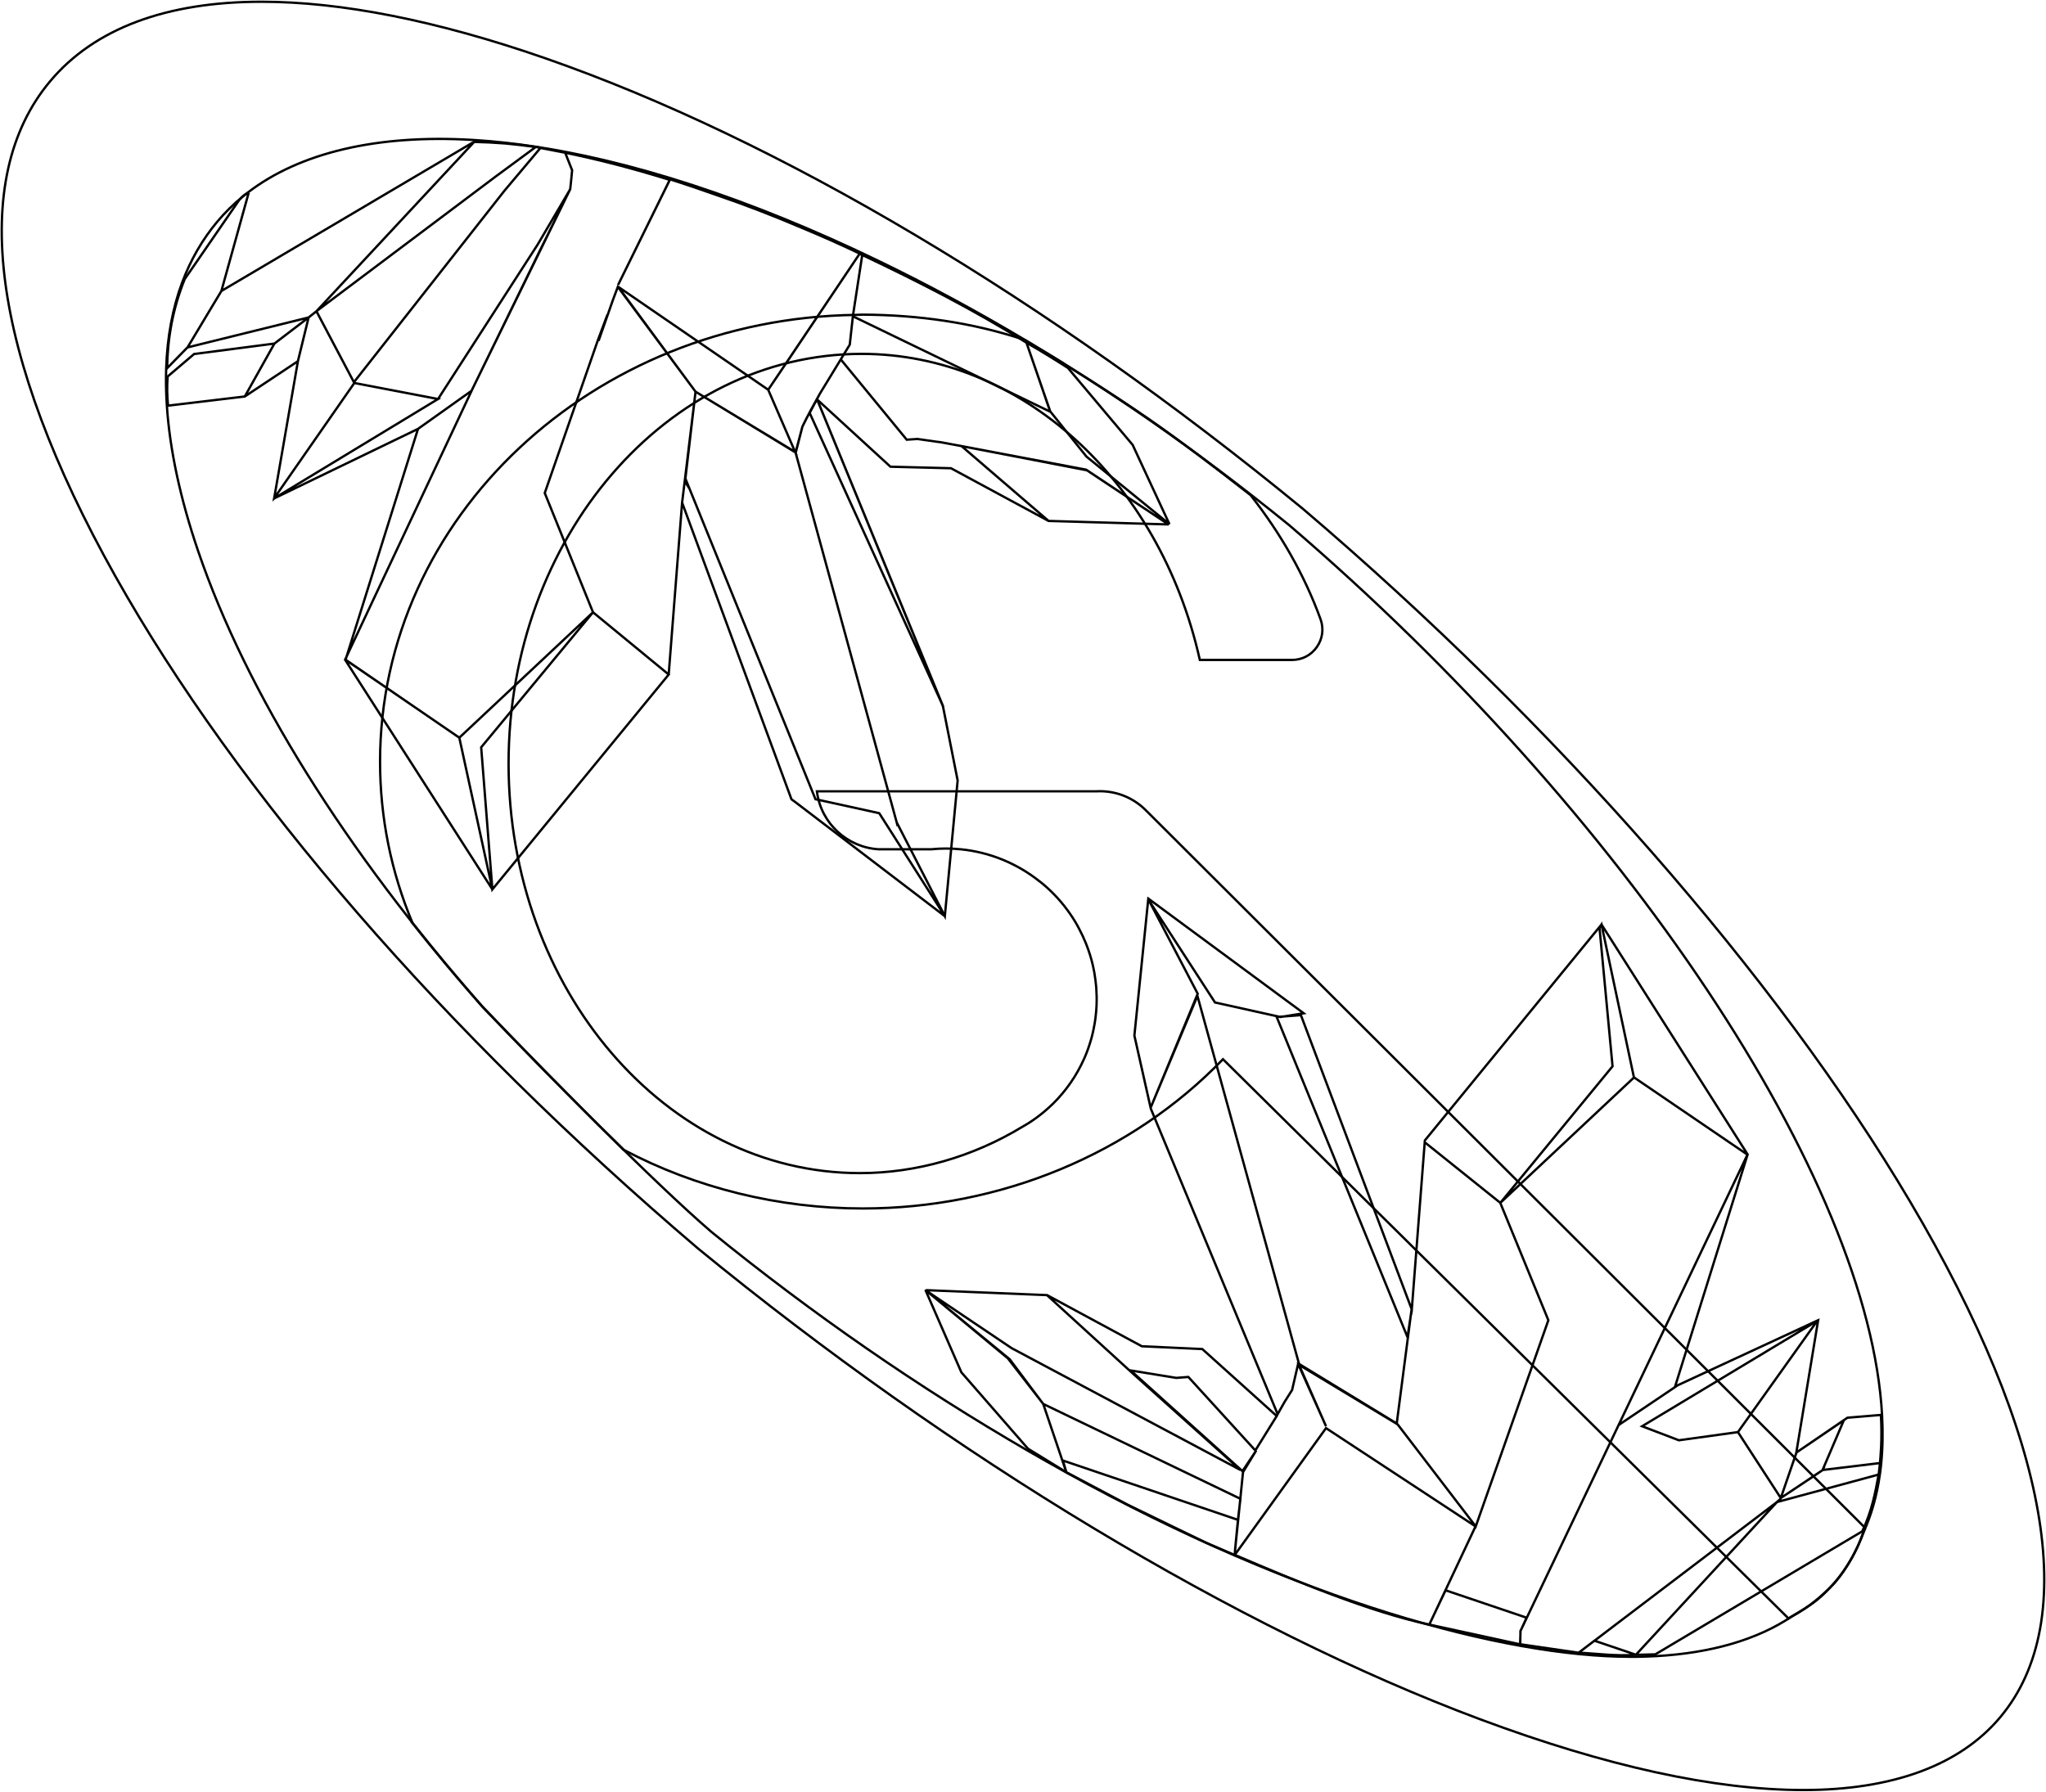
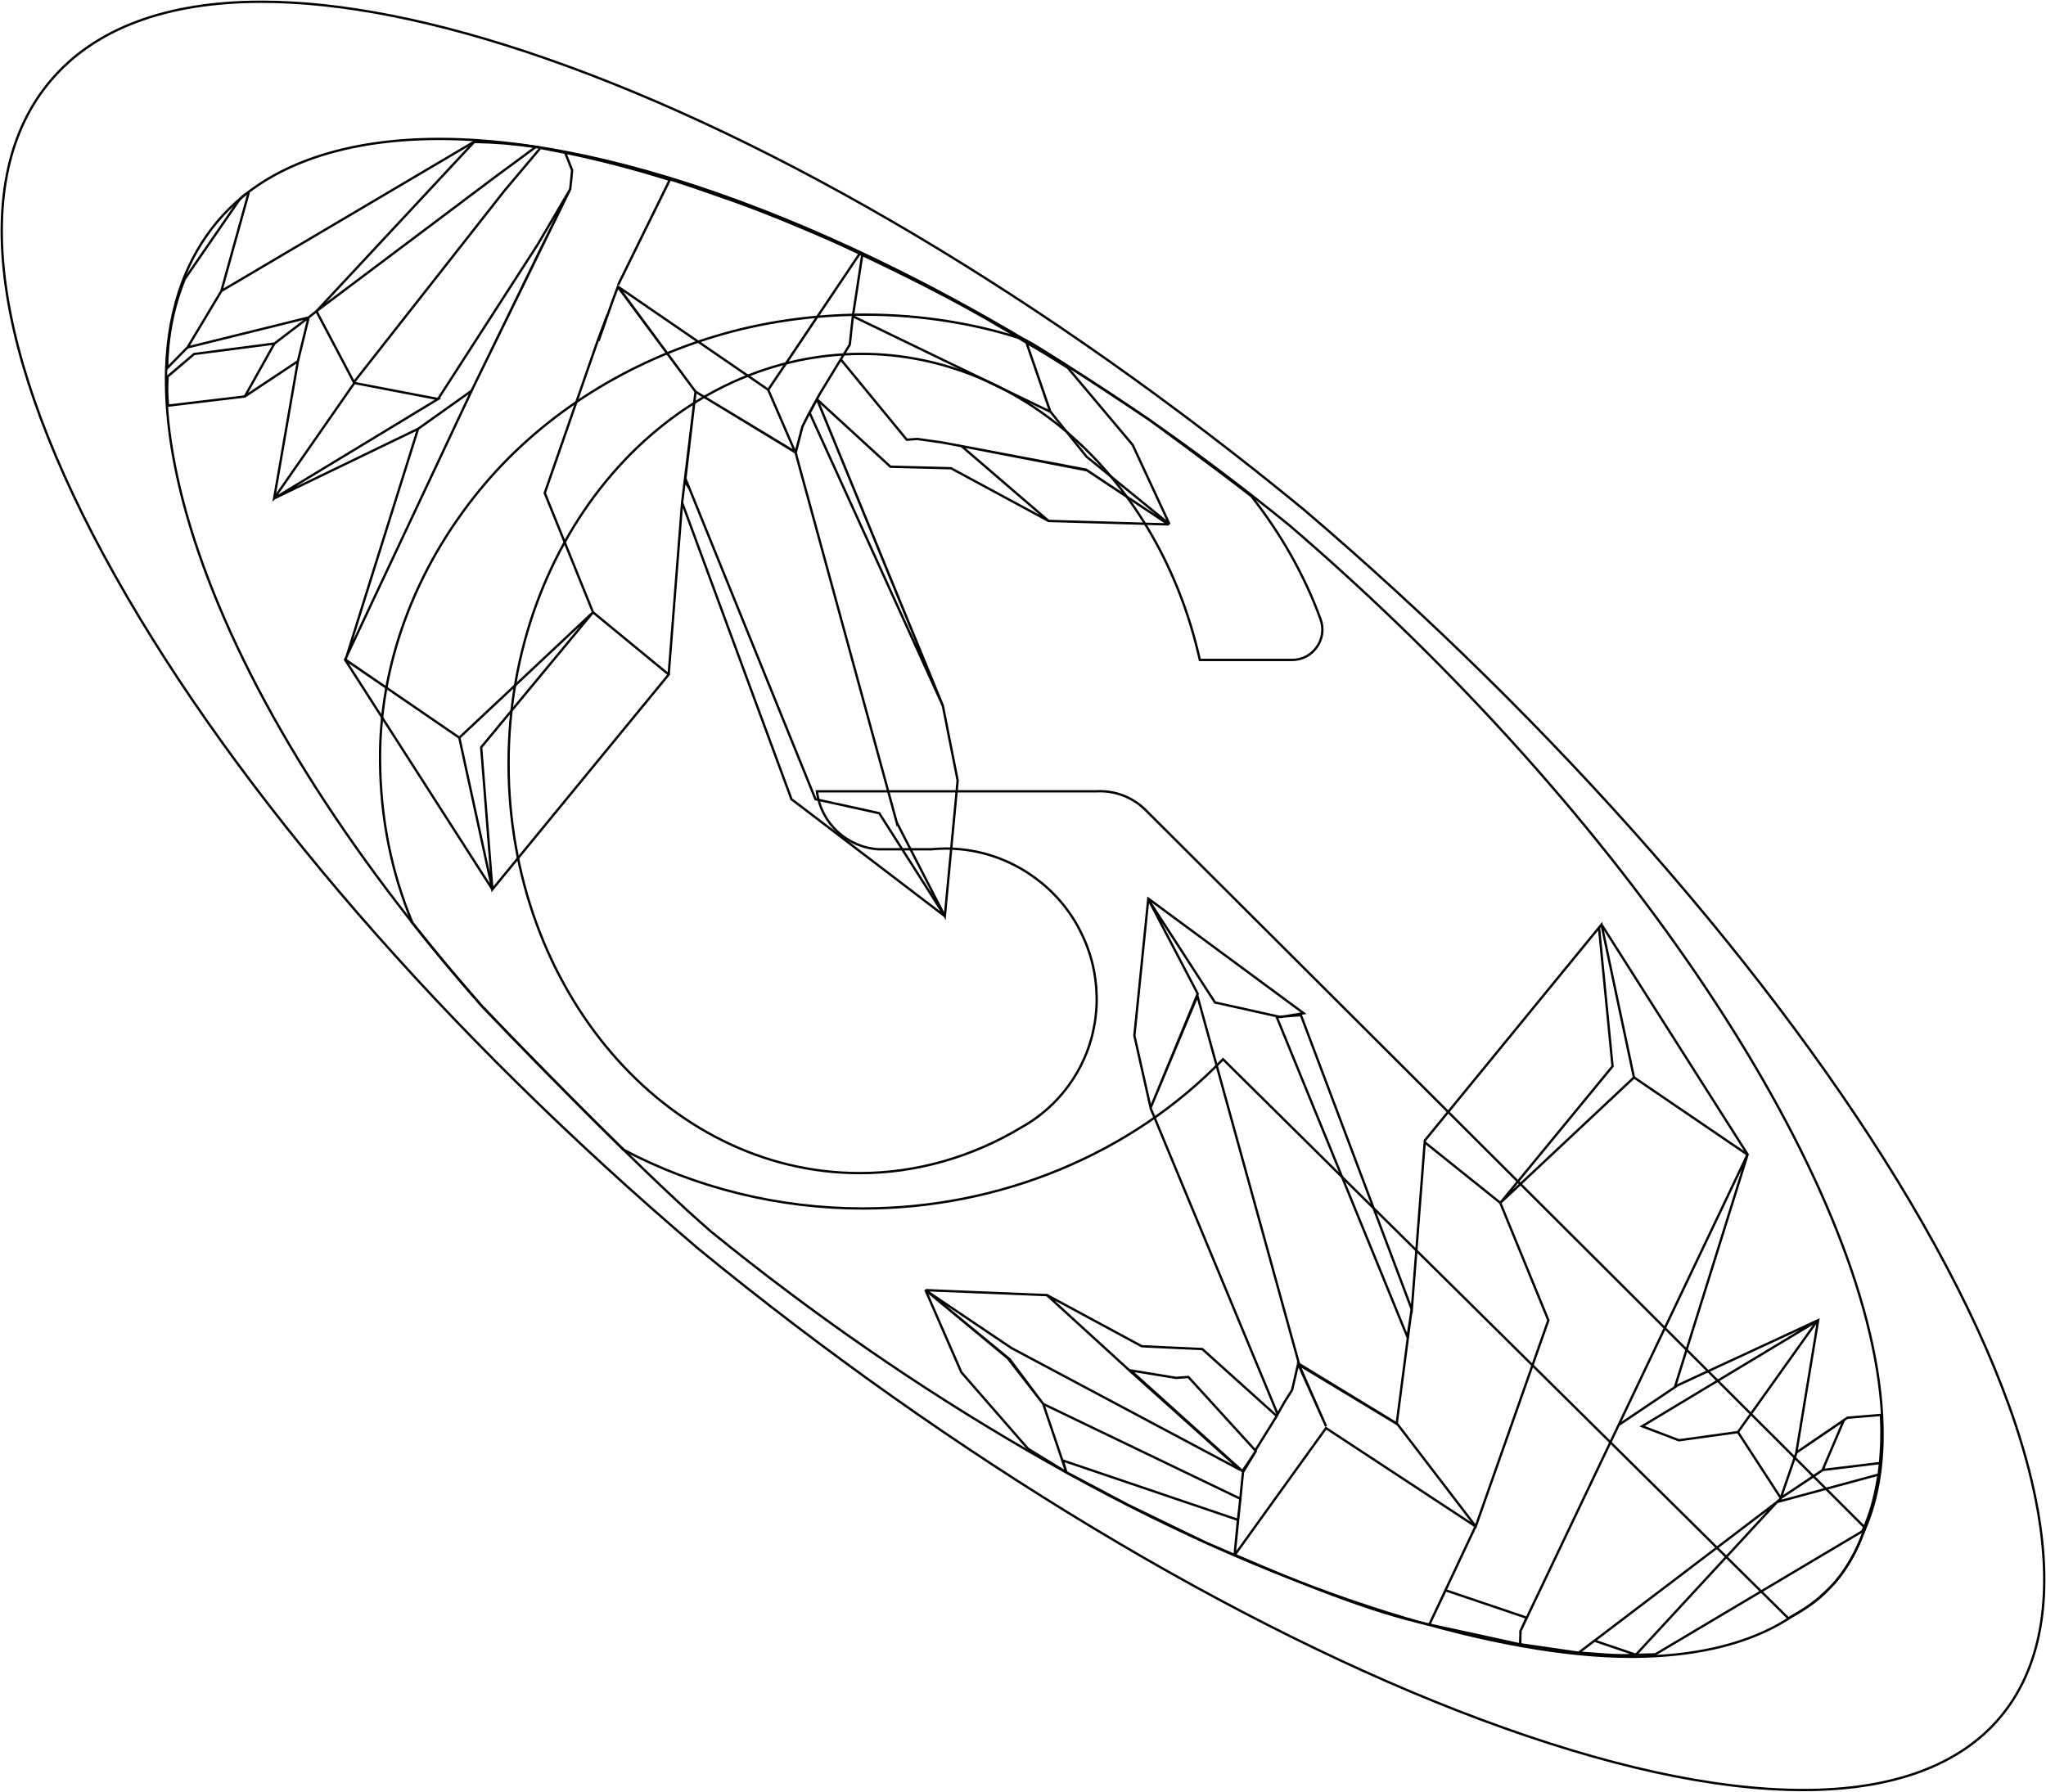
<svg xmlns="http://www.w3.org/2000/svg" id="gemstone-bg" viewBox="0 0 877.934 768.97" version="1.1" width="877.934" height="768.97">
  <defs id="defs1" />
-   <path class="gemstone-inf" id="gemstone-inf" d="m 492.738,385.656 -5.975,58.793 7.055,31.379 0.033,0.076 54.385,131.01 3.014,-5.33 3.188,-5.055 2.582,-11.17 11.975,26.744 -11.576,-26.346 42.312,25.549 33.509,43.775 31.159,-88.484 -20.627,-50.354 -0.016,-0.037 -32.41,-25.986 -5.627,72.785 -0.377,1.693 -6.01,46.207 -41.914,-25.547 -43.604,-157.932 -20.014,47.816 20.133,-48.76 -20.945,-40.055 28.373,43.803 27.662,6.141 1.891,-0.145 8.5,-1.361 z m 58.176,50.572 -1.479,0.236 -0.412,-0.092 -1.186,0.092 56.111,137.381 1.393,-9.146 0.377,-2.893 -47.502,-126.141 z m 92.857,80.016 57.396,-53.846 48.654,33.145 -94.68,198.748 -0.09,-0.013 -2.435,5.317 -0.162,0.338 -0.066,2.164 -0.059,3.564 25.055,3.648 6.726,-5.129 0.084,-0.041 78.332,-59.533 -60.555,65.558 0.131,0.045 8.211,-0.221 88.779,-52.795 c 4.137,-8.677 5.66,-16.808 7.016,-24.359 l -43.574,11.798 c -0.503,0.226 1.926,-1.531 1.59,-1.728 l -18.389,-28.303 0.006,0.01 -25.34,3.512 -15.777,-6.023 75.16,-45.246 -34.041,47.75 18.385,28.303 6.615,-19.191 9.416,-57.119 -60.197,27.887 -25.386,17.081 24.11,-16.227 31.221,-99.896 -62.715,-98.695 13.93,65.666 -13.928,-65.641 -0.849,1.392 5.596,59.457 z m 43.436,-119.472 0.016,-0.028 -75.915,92.813 z m 94.808,234.197 0.006,-0.012 -17.889,11.945 c 5.986,-4.031 11.93,-7.853 17.883,-11.934 z m 0.006,-0.012 0.135,-0.092 24.539,-2.965 c 0.162,-2.227 1.024,-9.789 0.398,-20.656 l -14.371,1.197 -21.742,14.84 20.185,-13.706 z m -80.049,79.209 -17.777,-6.025 -6.801,5.143 c 8.139,0.383 15.826,1.558 24.557,0.906 z m -49.584,-8.068 0.035,-2.174 0.193,-0.328 2.525,-5.305 -34.859,-11.791 -6.969,14.717 38.964,8.476 z m -39.108,-4.847 7.016,-14.735 -0.008,-0.041 z m 0.026,-0.015 19.836,-42.165 -64.148,-42.168 -39.143,54.398 c 26.492,11.358 57.316,24.295 83.455,29.935 z m -82.109,-44.873 0.102,-0.058 -1.38,13.314 z m 0.102,-0.058 0.605,-5.986 -0.705,5.953 z m -0.1,-0.033 -75.125,-25.469 1.51,5.041 26.473,14.01 33.588,16.302 12.144,5.198 z m -73.643,-20.441 -9.911,-29.307 -15.17,-19.559 -35.021,-29.042 35.82,29.44 14.371,19.16 84.574,40.691 1.174,-11.617 -48.227,-43.445 19.561,3.195 5.189,-0.4 28.74,31.535 9.182,-14.77 -31.934,-28.74 -25.947,-1.197 -40.66,-21.949 -0.053,-0.002 36.721,33.527 46.305,41.514 -98.197,-52.293 -36.387,-24.494 -0.6,-0.498 15.43,35.371 28.572,32.771 z m -8.312,-76.006 -0.004,-0.004 -51.85,-2.127 z m 84.148,75.773 0.074,0.066 5.59,-9.182 -5.59,8.383 z m -1.174,11.617 -0.314,3.104 0.365,-3.078 z m 274.467,-15.164 -0.57,4.936 c 0.239,-1.467 0.486,-3.469 0.57,-4.936 z" style="fill:none;stroke:#000000;stroke-opacity:1">
+   <path class="gemstone-inf" id="gemstone-inf" d="m 492.738,385.656 -5.975,58.793 7.055,31.379 0.033,0.076 54.385,131.01 3.014,-5.33 3.188,-5.055 2.582,-11.17 11.975,26.744 -11.576,-26.346 42.312,25.549 33.509,43.775 31.159,-88.484 -20.627,-50.354 -0.016,-0.037 -32.41,-25.986 -5.627,72.785 -0.377,1.693 -6.01,46.207 -41.914,-25.547 -43.604,-157.932 -20.014,47.816 20.133,-48.76 -20.945,-40.055 28.373,43.803 27.662,6.141 1.891,-0.145 8.5,-1.361 z m 58.176,50.572 -1.479,0.236 -0.412,-0.092 -1.186,0.092 56.111,137.381 1.393,-9.146 0.377,-2.893 -47.502,-126.141 z m 92.857,80.016 57.396,-53.846 48.654,33.145 -94.68,198.748 -0.09,-0.013 -2.435,5.317 -0.162,0.338 -0.066,2.164 -0.059,3.564 25.055,3.648 6.726,-5.129 0.084,-0.041 78.332,-59.533 -60.555,65.558 0.131,0.045 8.211,-0.221 88.779,-52.795 c 4.137,-8.677 5.66,-16.808 7.016,-24.359 l -43.574,11.798 c -0.503,0.226 1.926,-1.531 1.59,-1.728 l -18.389,-28.303 0.006,0.01 -25.34,3.512 -15.777,-6.023 75.16,-45.246 -34.041,47.75 18.385,28.303 6.615,-19.191 9.416,-57.119 -60.197,27.887 -25.386,17.081 24.11,-16.227 31.221,-99.896 -62.715,-98.695 13.93,65.666 -13.928,-65.641 -1.07,1.35 5.817,59.5 z m 43.436,-119.472 0.016,-0.028 -75.915,92.813 z m 94.808,234.197 0.006,-0.012 -17.889,11.945 c 5.986,-4.031 11.93,-7.853 17.883,-11.934 z m 0.006,-0.012 0.135,-0.092 24.539,-2.965 c 0.162,-2.227 1.024,-9.789 0.398,-20.656 l -14.371,1.197 -21.742,14.84 20.185,-13.706 z m -80.049,79.209 -17.777,-6.025 -6.801,5.143 c 8.139,0.383 15.826,1.558 24.557,0.906 z m -49.584,-8.068 0.035,-2.174 0.193,-0.328 2.525,-5.305 -34.859,-11.791 -6.969,14.717 38.964,8.476 z m -39.108,-4.847 7.016,-14.735 -0.008,-0.041 z m 0.026,-0.015 19.836,-42.165 -64.148,-42.168 -39.143,54.398 c 26.492,11.358 57.316,24.295 83.455,29.935 z m -82.109,-44.873 0.102,-0.058 -1.38,13.314 z m 0.102,-0.058 0.605,-5.986 -0.705,5.953 z m -0.1,-0.033 -75.125,-25.469 1.51,5.041 26.473,14.01 33.588,16.302 12.144,5.198 z m -73.643,-20.441 -9.911,-29.307 -15.17,-19.559 -35.021,-29.042 35.82,29.44 14.371,19.16 84.574,40.691 1.174,-11.617 -48.227,-43.445 19.561,3.195 5.189,-0.4 28.74,31.535 9.182,-14.77 -31.934,-28.74 -25.947,-1.197 -40.66,-21.949 -0.053,-0.002 36.721,33.527 46.305,41.514 -98.197,-52.293 -36.387,-24.494 -0.6,-0.498 15.43,35.371 28.572,32.771 z m -8.312,-76.006 -0.004,-0.004 -51.85,-2.127 z m 84.148,75.773 0.074,0.066 5.59,-9.182 -5.59,8.383 z m -1.174,11.617 -0.314,3.104 0.365,-3.078 z m 274.467,-15.164 -0.57,4.936 c 0.239,-1.467 0.486,-3.469 0.57,-4.936 z" style="display:inline;fill:none;stroke:#000000;stroke-opacity:1">
    </path>
-   <path id="gemstone-sup" class="gemstone-sup" d="m 203.644,60.719 -0.129,0.076 c -0.041,-5.12e-4 0.203,-0.189 0.162,-0.189 L 203.428,60.845 94.994,124.889 80.472,149.086 94.993,124.889 106.605,83.095 c -0.597,-0.512 -2.714,1.222 -3.963,2.753 l -23.375,33.924 c -5.17,12.75 -7.388,25.5 -7.562,38.25 l 8.803,-8.988 -0.037,0.066 51.957,-12.855 3.352,-2.672 -7.8e-4,8.3e-4 -0.005,-0.009 16.093,30.475 -16.081,-30.469 -3.354,2.674 h -0.004 l -0.012,0.01 v 0.002 l -0.043,0.031 -0.002,0.006 0.043,-0.031 -4.574,18.715 -0.004,0.037 -10.209,58.914 0.053,-0.049 61.693,-29.818 -31.129,99.214 31.128,-99.217 23.001,-16.36 -54.219,115.264 0.049,0.033 -0.004,0.012 -0.021,0.041 34.777,23.854 14.139,9.688 57.366,-53.817 -20.707,-51.188 22.723,-65.385 4.143,-11.086 -3.768,11.148 6.152,-17.529 2.104,-5.631 33.357,45.004 0.004,-0.002 -4e-5,1e-5 -0.006,-3e-5 -33.205,-45.031 64.125,44.021 0.168,0.115 0.084,0.059 8.816,-13.051 30.332,-45.201 -39.146,58.256 11.621,26.844 -42.793,-26.012 42.952,25.977 2.883,-10.961 c 2.249,-4.762 4.85,-9.34 7.384,-13.953 l -4.263,8.049 57.329,126.071 -54.128,-131.898 c -2.345,3.784 -4.335,7.747 -6.318,11.725 l -2.884,11.242 38.104,139.348 5.354,19.621 0.043,-0.107 20.506,39.945 5.5,-58.203 -6.293,-31.781 -54.018,-131.748 -0.003,0.007 31.475,28.855 25.986,0.662 41.859,22.619 -37.345,-32.126 37.346,32.119 51.553,1.506 -51.552,-1.507 -37.346,-32.126 53.803,10.395 34.686,23.026 -35.016,-23.298 -53.475,-10.121 c -16.712,-3.022 -0.495,-0.338 -18.916,-3.049 l -4.596,0.309 -28.3,-34.45 -9.138,14.983 12.999,-21.324 1.32,-12.076 0.012,-0.096 84.678,40.953 -10.187,-29.62 10.201,29.493 15.562,19.406 35.581,28.974 -15.785,-34.017 -27.779,-33.029 c -5.571,-3.561 -11.284,-7.141 -17.787,-10.818 -22.52,-14.105 -46.292,-26.207 -70.469,-37.662 l -4.027,26.334 4.041,-26.342 -0.678,-0.258 c -0.016,-0.008 -0.033,-0.016 -0.049,-0.023 l 0.006,-0.043 -0.023,0.035 c -0.023,-0.011 -0.047,-0.022 -0.07,-0.033 l 0.049,-0.068 c -0.064,-0.029 -0.129,-0.057 -0.193,-0.086 l 0.018,-0.025 c -8.383,-4.049 -16.893,-7.76 -25.455,-11.334 -12.009,-5.11 -24.202,-9.821 -36.619,-14.047 -6.3,-2.24 -12.697,-4.418 -19.244,-6.504 l -0.018,0.033 -0.148,-0.037 c -0.028,-0.009 -0.056,-0.02 -0.084,-0.029 l -22.254,45.256 22.178,-45.047 c -13.955,-4.318 -28.611,-8.335 -44.891,-11.658 l 2.975,7.523 c -0.218,2.698 -0.542,5.432 -0.828,8.139 l -0.006,0.006 -12.66,25.658 -29.676,60.873 42.342,-86.537 -13.906,23.664 -42.798,66.377 -35.903,-6.878 35.898,6.879 -70.377,42.668 34.441,-49.51 0.027,-0.039 -0.184,-0.328 64.598,-82.197 15.449,-18.348 10.615,2.053 -1e-5,-0.004 c -3.667,-0.683 -6.798,-1.482 -10.631,-2.04 l -0.839,-0.258 -1.173,-0.16 -17.197,12.677 -76.906,57.807 67.686,-72.66 c 8.42,0.155 17.995,0.86 26.415,2.177 l -17.195,12.677 17.195,-12.673 c -9.005,-1.219 -18.13,-2.184 -26.311,-2.292 z m 297.462,164.207 -0.305,-0.388 0.532,0.693 z m 0.015,-0.167 -0.067,0.06 0.187,0.183 z m -202.663,-56.653 -4.64,38.336 0.15,-1.23 -0.043,0.516 0.072,-0.596 0.102,0.25 z m -4.359,37.275 -0.031,0.26 1.801,4.104 z m 1.77,4.363 -2.008,-3.236 0.065,-0.781 -0.09,0.74 -0.018,-0.025 -1.129,9.262 0.002,-0.006 -5.76,73.783 5.758,-73.779 46.932,127.328 1.459,1.061 64.346,49.1 -28.152,-44.193 -27.355,-6.01 h -0.006 z m -8.938,79.736 -32.473,-26.707 -47.988,57.953 4.811,60.967 75.66,-92.205 z m -103.977,17.422 -35.004,-23.954 63.33,98.751 -14.188,-65.098 z m -55.119,-151.887 0.006,-0.033 4.576,-18.73 -14.662,11.196 -12.718,22.713 12.72,-22.712 -34.459,4.48 -11.369,9.664 c -0.309,4.137 -0.268,8.266 0.188,12.5 l 32.92,-3.93 0.006,-0.002 z" style="fill:none;stroke:#000000;stroke-opacity:1">
+   <path id="gemstone-sup" class="gemstone-sup" d="m 203.644,60.719 -0.129,0.076 c -0.041,-5.12e-4 0.203,-0.189 0.162,-0.189 L 203.428,60.845 94.994,124.889 80.472,149.086 94.993,124.889 106.605,83.095 c -0.597,-0.512 -2.714,1.222 -3.963,2.753 l -23.375,33.924 c -5.17,12.75 -7.388,25.5 -7.562,38.25 l 8.803,-8.988 -0.037,0.066 51.957,-12.855 3.352,-2.672 -7.8e-4,8.3e-4 -0.005,-0.009 16.093,30.475 -16.081,-30.469 -3.354,2.674 h -0.004 l -0.012,0.01 v 0.002 l -0.043,0.031 -0.002,0.006 0.043,-0.031 -4.574,18.715 -0.004,0.037 -10.209,58.914 0.053,-0.049 61.693,-29.818 -31.129,99.214 31.128,-99.217 23.001,-16.36 -54.219,115.264 0.049,0.033 -0.004,0.012 -0.021,0.041 34.777,23.854 14.139,9.688 57.366,-53.817 -20.707,-51.188 22.723,-65.385 4.143,-11.086 -3.768,11.148 6.152,-17.529 2.104,-5.631 33.357,45.004 0.004,-0.002 -4e-5,1e-5 -0.006,-3e-5 -33.205,-45.031 64.125,44.021 0.168,0.115 0.084,0.059 8.816,-13.051 30.332,-45.201 -39.146,58.256 11.621,26.844 -42.793,-26.012 42.952,25.977 2.883,-10.961 c 2.249,-4.762 4.85,-9.34 7.384,-13.953 l -4.263,8.049 57.329,126.071 -54.128,-131.898 c -2.345,3.784 -4.335,7.747 -6.318,11.725 l -2.884,11.242 38.104,139.348 5.354,19.621 0.043,-0.107 20.506,39.945 5.5,-58.203 -6.293,-31.781 -54.018,-131.748 -0.003,0.007 31.475,28.855 25.986,0.662 41.859,22.619 -37.345,-32.126 37.346,32.119 51.553,1.506 -51.552,-1.507 -37.346,-32.126 53.803,10.395 34.686,23.026 -35.016,-23.298 -53.475,-10.121 c -16.712,-3.022 -0.495,-0.338 -18.916,-3.049 l -4.596,0.309 -28.3,-34.45 -9.138,14.983 12.999,-21.324 1.32,-12.076 0.012,-0.096 84.678,40.953 -10.187,-29.62 10.201,29.493 15.562,19.406 35.581,28.974 -15.785,-34.017 -27.779,-33.029 c -5.571,-3.561 -11.284,-7.141 -17.787,-10.818 -22.52,-14.105 -46.292,-26.207 -70.469,-37.662 l -4.027,26.334 4.041,-26.342 -0.678,-0.258 c -0.016,-0.008 -0.033,-0.016 -0.049,-0.023 l 0.006,-0.043 -0.023,0.035 c -0.023,-0.011 -0.047,-0.022 -0.07,-0.033 l 0.049,-0.068 c -0.064,-0.029 -0.129,-0.057 -0.193,-0.086 l 0.018,-0.025 c -8.383,-4.049 -16.893,-7.76 -25.455,-11.334 -12.009,-5.11 -24.202,-9.821 -36.619,-14.047 -6.3,-2.24 -12.697,-4.418 -19.244,-6.504 l -0.018,0.033 -0.148,-0.037 c -0.028,-0.009 -0.056,-0.02 -0.084,-0.029 l -22.254,45.256 22.178,-45.047 c -13.955,-4.318 -28.611,-8.335 -44.891,-11.658 l 2.975,7.523 c -0.218,2.698 -0.542,5.432 -0.828,8.139 l -0.006,0.006 -12.66,25.658 -29.676,60.873 42.342,-86.537 -13.906,23.664 -42.798,66.377 -35.903,-6.878 35.898,6.879 -70.377,42.668 34.441,-49.51 0.027,-0.039 -0.184,-0.328 64.598,-82.197 15.449,-18.348 10.615,2.053 -1e-5,-0.004 c -3.667,-0.683 -6.798,-1.482 -10.631,-2.04 l -0.839,-0.258 -1.173,-0.16 -17.197,12.677 -76.906,57.807 67.686,-72.66 c 8.42,0.155 17.995,0.86 26.415,2.177 l -17.195,12.677 17.195,-12.673 c -9.005,-1.219 -18.13,-2.184 -26.311,-2.292 z m 297.462,164.207 -0.305,-0.388 0.532,0.693 z m 0.015,-0.167 -0.067,0.06 0.187,0.183 z m -202.663,-56.653 -4.64,38.336 0.15,-1.23 -0.043,0.516 0.072,-0.596 0.102,0.25 z m -4.359,37.275 -0.031,0.26 1.801,4.104 z m 1.77,4.363 -2.008,-3.236 0.065,-0.781 -0.09,0.74 -0.018,-0.025 -1.129,9.262 0.002,-0.006 -5.76,73.783 5.758,-73.779 46.932,127.328 1.459,1.061 64.346,49.1 -28.152,-44.193 -27.355,-6.01 h -0.006 z m -8.938,79.736 -32.473,-26.707 -47.988,57.953 4.811,60.967 75.66,-92.205 z m -103.977,17.422 -35.004,-23.954 63.33,98.751 -14.188,-65.098 z m -55.119,-151.887 0.006,-0.033 4.576,-18.73 -14.662,11.196 -12.718,22.713 12.72,-22.712 -34.459,4.48 -11.369,9.664 c -0.309,4.137 -0.268,8.266 0.188,12.5 l 32.92,-3.93 0.006,-0.002 z" style="display:inline;fill:none;stroke:#000000;stroke-opacity:1">
    </path>
-   <path id="gall" class="gall" d="m 370.314,135.035 c -0.319,-0.002 -2.121,0.093 -3.148,0.107 -112.813,1.532 -204.084,86.953 -204.084,191.729 0,23.94 4.71,47.289 13.98,69.379 l -0.004,10e-6 c 9.25,11.7 19.298,23.689 29.648,35.449 14.79,15.5 38.515,39.88 60.865,61.74 l -0.002,0.002 c 31.07,16.43 66.661,25.199 102.691,25.199 58.94,0 115.232,-23.341 154.521,-64.051 l 242.09,239.439 0.503,0.577 c 7.122,-4.432 12.292,-6.514 20.308,-15.947 5.11,-5.98 9.373,-13.802 12.013,-21.182 l 0.16,-0.41 c 0.31,-0.65 0.116,-0.242 0.406,-0.902 l -0.15,-0.654 -307.971,-307.309 -0.09,-0.08 c -5.32,-5.52 -12.471,-8.561 -20.141,-8.561 -0.53,0 -1.051,0.019 -1.561,0.049 h -119.818 l 0.08,0.57 c 1.88,13.27 12.968,23.491 26.398,24.301 h 22.621 c 4.15,-0.42 8.38,-0.42 12.58,0 12.37,1.22 24.1,5.989 33.9,13.799 l 0.158,0.111 c 0.18,0.15 0.371,0.299 0.561,0.449 0.21,0.17 0.431,0.34 0.631,0.5 4.56,3.81 8.57,8.23 11.92,13.16 0.66,0.95 1.33,1.99 1.99,3.09 0.24,0.4 0.479,0.82 0.719,1.24 l 0.191,0.34 c 0.19,0.37 0.39,0.72 0.58,1.08 l 0.09,0.17 0.209,0.4 c 0.96,1.81 1.911,3.839 2.801,6.029 1.28,3.21 2.279,6.38 2.979,9.43 0.49,2.09 0.871,4.271 1.131,6.471 0.13,0.94 0.24,1.94 0.32,2.98 l 0.019,0.33 c 0.18,2.48 0.221,4.91 0.121,7.32 -0.01,0.09 -0.012,0.209 -0.012,0.309 -0.06,1.46 -0.189,3.011 -0.389,4.611 v 0.139 c -0.02,0.07 -0.019,0.141 -0.019,0.141 -0.11,0.87 -0.221,1.721 -0.371,2.551 -0.07,0.3 -0.12,0.549 -0.16,0.809 -0.16,1.02 -0.39,2.052 -0.58,2.932 -0.17,0.77 -0.399,1.79 -0.699,2.83 -0.96,3.36 -1.94,6.09 -3.07,8.6 -0.41,0.94 -0.851,1.859 -1.301,2.729 l -0.059,0.131 c -0.82,1.63 -1.75,3.281 -2.84,5.041 -0.112,0.166 -0.153,0.232 -0.23,0.35 -1.54,2.42 -3.199,4.69 -4.939,6.75 -1.23,1.49 -2.552,2.93 -3.922,4.27 -2.37,2.31 -4.729,4.321 -7.209,6.131 -2,1.46 -4.06,2.789 -6.17,3.959 -0.06,0.04 0.167,-0.074 0.007,-0.004 -21.19,12.86 -45.447,19.805 -69.587,19.805 -83.13,0 -150.75,-78.81 -150.75,-175.76 0,-96.95 67.97,-175.83 151.52,-175.83 67.97,-10e-6 127.61,53.849 145.01,130.959 l 0.09,0.391 h 39.561 c 4.3,0 8.18,-2.021 10.65,-5.551 2.47,-3.52 3.05,-7.86 1.59,-11.9 -6.77,-18.66 -16.937,-36.653 -30.047,-53.293 l 0.008,0.014 C 521.853,200.97 507.371,189.844 492.941,179.824 474.991,167.414 456.026,155.629 439.647,145.859 l -0.023,-3.6e-4 c -22.408,-7.471 -45.569,-10.681 -69.31,-10.824 z" style="display:inline;fill:none;stroke:#000000;stroke-opacity:1" />
+   <path id="gall" class="gall" d="m 439.419,145.765 6.1e-4,3.4e-4 c -17.339,-5.864 -41.747,-10.866 -69.141,-10.724 -21.043,0.109 -42.692,3.03 -63.344,9.248 -40.742,12.267 -76.063,35.429 -101.132,66.075 -27.905,34.112 -43.133,74.968 -42.721,116.507 0.237,23.939 4.71,47.289 13.98,69.379 l -0.004,10e-6 c 9.25,11.7 19.298,23.689 29.648,35.449 14.79,15.5 38.515,39.88 60.865,61.74 l -0.002,0.002 c 31.07,16.43 66.661,25.199 102.691,25.199 58.94,0 115.232,-23.341 154.521,-64.051 l 242.09,239.439 0.503,0.577 c 7.122,-4.432 12.292,-6.514 20.308,-15.947 5.11,-5.98 9.373,-13.802 12.013,-21.182 l 0.16,-0.41 c 0.31,-0.65 0.116,-0.242 0.406,-0.902 l -0.15,-0.654 -307.971,-307.309 -0.09,-0.08 c -5.32,-5.52 -12.471,-8.561 -20.141,-8.561 -0.53,0 -1.051,0.019 -1.561,0.049 h -119.818 l 0.08,0.57 c 1.88,13.27 12.968,23.491 26.398,24.301 h 22.621 c 4.15,-0.42 8.38,-0.42 12.58,0 12.37,1.22 24.1,5.989 33.9,13.799 l 0.158,0.111 c 0.18,0.15 0.371,0.299 0.561,0.449 0.21,0.17 0.431,0.34 0.631,0.5 4.56,3.81 8.57,8.23 11.92,13.16 0.66,0.95 1.33,1.99 1.99,3.09 0.24,0.4 0.479,0.82 0.719,1.24 l 0.191,0.34 c 0.19,0.37 0.39,0.72 0.58,1.08 l 0.09,0.17 0.209,0.4 c 0.96,1.81 1.911,3.839 2.801,6.029 1.28,3.21 2.279,6.38 2.979,9.43 0.49,2.09 0.871,4.271 1.131,6.471 0.13,0.94 0.24,1.94 0.32,2.98 l 0.019,0.33 c 0.18,2.48 0.221,4.91 0.121,7.32 -0.01,0.09 -0.012,0.209 -0.012,0.309 -0.06,1.46 -0.189,3.011 -0.389,4.611 v 0.139 c -0.02,0.07 -0.019,0.141 -0.019,0.141 -0.11,0.87 -0.221,1.721 -0.371,2.551 -0.07,0.3 -0.12,0.549 -0.16,0.809 -0.16,1.02 -0.39,2.052 -0.58,2.932 -0.17,0.77 -0.399,1.79 -0.699,2.83 -0.96,3.36 -1.94,6.09 -3.07,8.6 -0.41,0.94 -0.851,1.859 -1.301,2.729 l -0.059,0.131 c -0.82,1.63 -1.75,3.281 -2.84,5.041 -0.112,0.166 -0.153,0.232 -0.23,0.35 -1.54,2.42 -3.199,4.69 -4.939,6.75 -1.23,1.49 -2.552,2.93 -3.922,4.27 -2.37,2.31 -4.729,4.321 -7.209,6.131 -2,1.46 -4.06,2.789 -6.17,3.959 -0.06,0.04 0.167,-0.074 0.007,-0.004 -21.19,12.86 -45.447,19.805 -69.587,19.805 -83.13,0 -150.75,-78.81 -150.75,-175.76 0,-96.95 67.97,-175.83 151.52,-175.83 67.97,-10e-6 127.61,53.849 145.01,130.959 l 0.09,0.391 h 39.561 c 4.3,0 8.18,-2.021 10.65,-5.551 2.47,-3.52 3.05,-7.86 1.59,-11.9 -6.77,-18.66 -16.937,-36.653 -30.047,-53.293 l -0.098,0.123 c -14.76,-11.52 -43.671,-32.666 -43.671,-32.666 0,0 -51.299,-34.338 -53.412,-34.17 z" style="display:inline;fill:none;stroke:#000000;stroke-opacity:1" />
  <path d="m 112.202,0.75 c -40.66,0 -71.63,11.4 -90.69,34.12 -35.28,42.03 -25.36,117.43 27.92,212.31 52.48,93.44 141.24,195.9 249.93,288.5 l 0.1,0.09 c 109.26,89.59 231.65,163.27 335.77,202.13 53.91,20.12 100.54,30.32 138.61,30.32 38.07,0 67.05,-10.5 84.43,-31.22 34.91,-41.6 21.19,-120.19 -38.65,-221.3 -57.13,-96.54 -152.03,-204.85 -260.38,-297.18 -0.094,-0.036 -0.17,-0.143 -0.25,-0.21 -109.58,-89.93 -225.06,-158.58 -325.22,-193.38 -46.47,-16.14 -87.43,-24.18 -121.57,-24.18 z" id="borde-ext" class="borde-ext" style="fill:none;stroke:#000000;stroke-opacity:1" />
  <path d="m 699.572,711.04 c -53.948,0 -142.122,-23.818 -241.81,-78.98 -5.82,-3.22 -11.46,-6.41 -16.76,-9.48 -46.73,-27.07 -92.4,-58.66 -135.74,-93.89 -24.57,-21.09 -72.14,-69.28 -98.13,-96.52 -59.15,-67.17 -101.38,-134.84 -122.13,-195.72 -7.63,-22.39 -12.14,-43.36 -13.4,-62.32 -0.28,-4.23 -0.41,-8.42 -0.37,-12.44 0.01,-1.15 0.03,-2.3 0.06,-3.43 0.45,-13.49 2.75,-25.94 6.86,-37 3.64,-9.74 8.72,-18.54 15.11,-26.16 3.26,-3.88 6.94,-7.51 10.94,-10.78 0.73,-0.61 1.42,-1.16 2.13,-1.69 22.32,-17.14 55.54,-24.96 96.08,-22.6 0.59,0.02 1.17,0.06 1.77,0.11 8.16,0.52 16.76,1.46 25.54,2.8 0.45,0.06 0.87,0.12 1.3,0.21 3.4,0.52 7.01,1.14 10.72,1.85 0.72,0.13 1.45,0.26 2.18,0.42 2.43,0.47 4.84,0.96 7.17,1.46 11.84,2.54 24.21,5.78 36.78,9.62 25.36,7.76 51.98,18.1 79.1,30.73 3.17,1.47 6.54,3.07 10.03,4.76 20.92,10.11 42.28,21.65 63.49,34.3 0,0 16.698,10.012 16.96,10.37 12.11,7.59 24.19,15.54 35.89,23.64 19.98,13.89 40.12,29.05 59.84,45.08 144.46,123.77 249.07,280.92 254.42,382.17 0.4,7.4 0.25,14.51 -0.45,21.13 -0.15,1.53 -0.35,3.08 -0.58,4.61 -1.27,8.74 -3.57,16.84 -6.84,24.07 -0.07,0.17 -0.16,0.36 -0.24,0.55 l -0.29,0.69 c -2.64,7.37 -6.851,14.744 -11.961,20.724 -5.963,6.218 -11.384,10.615 -18.334,14.385 l -0.015,0.011 c -14.84,9.95 -34.42,15.68 -58.16,17.03 -2.92,0.16 -5.78,0.26 -8.5,0.29 -0.88,0.01 -1.77,0.02 -2.66,0.02 z" id="borde-int" class="borde-int" style="fill:none;stroke:#000000;stroke-opacity:1" />
</svg>
